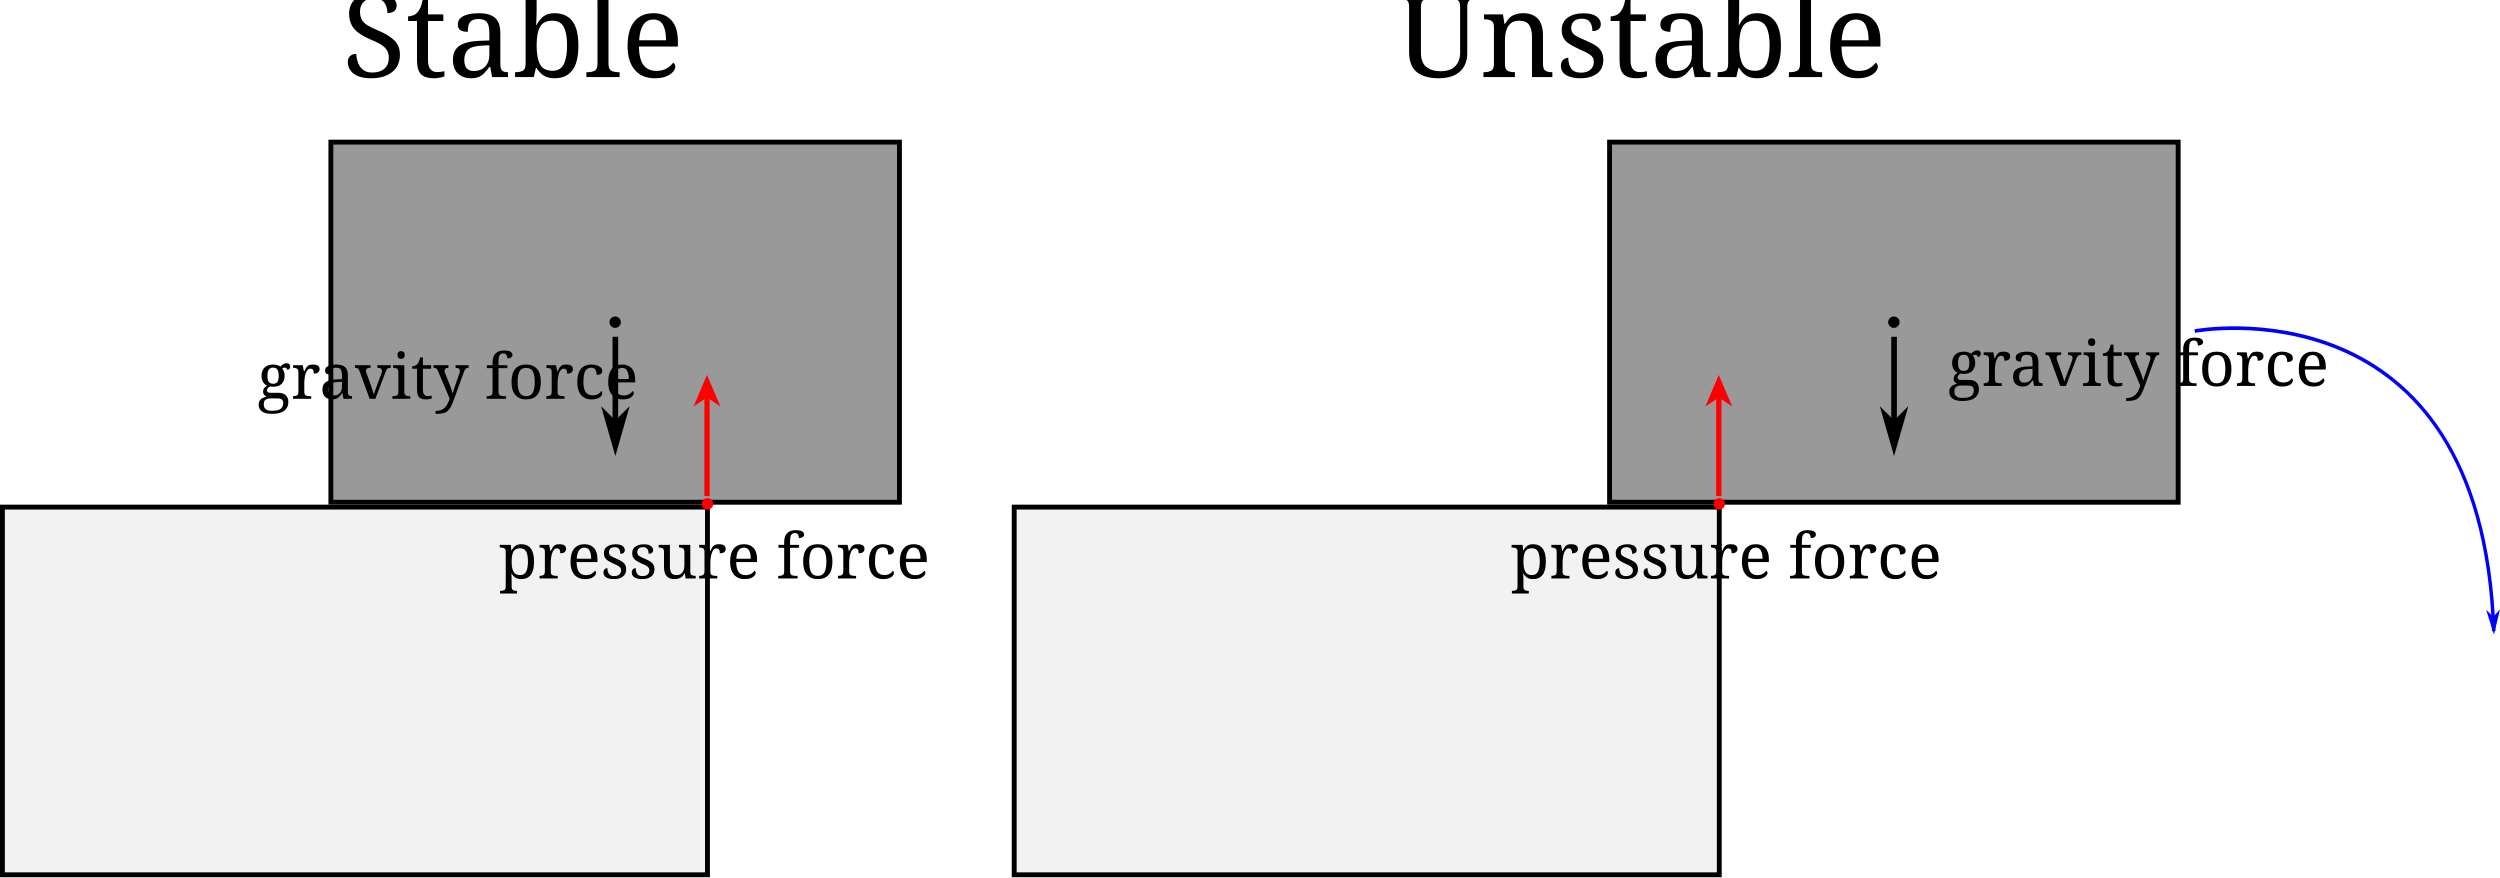
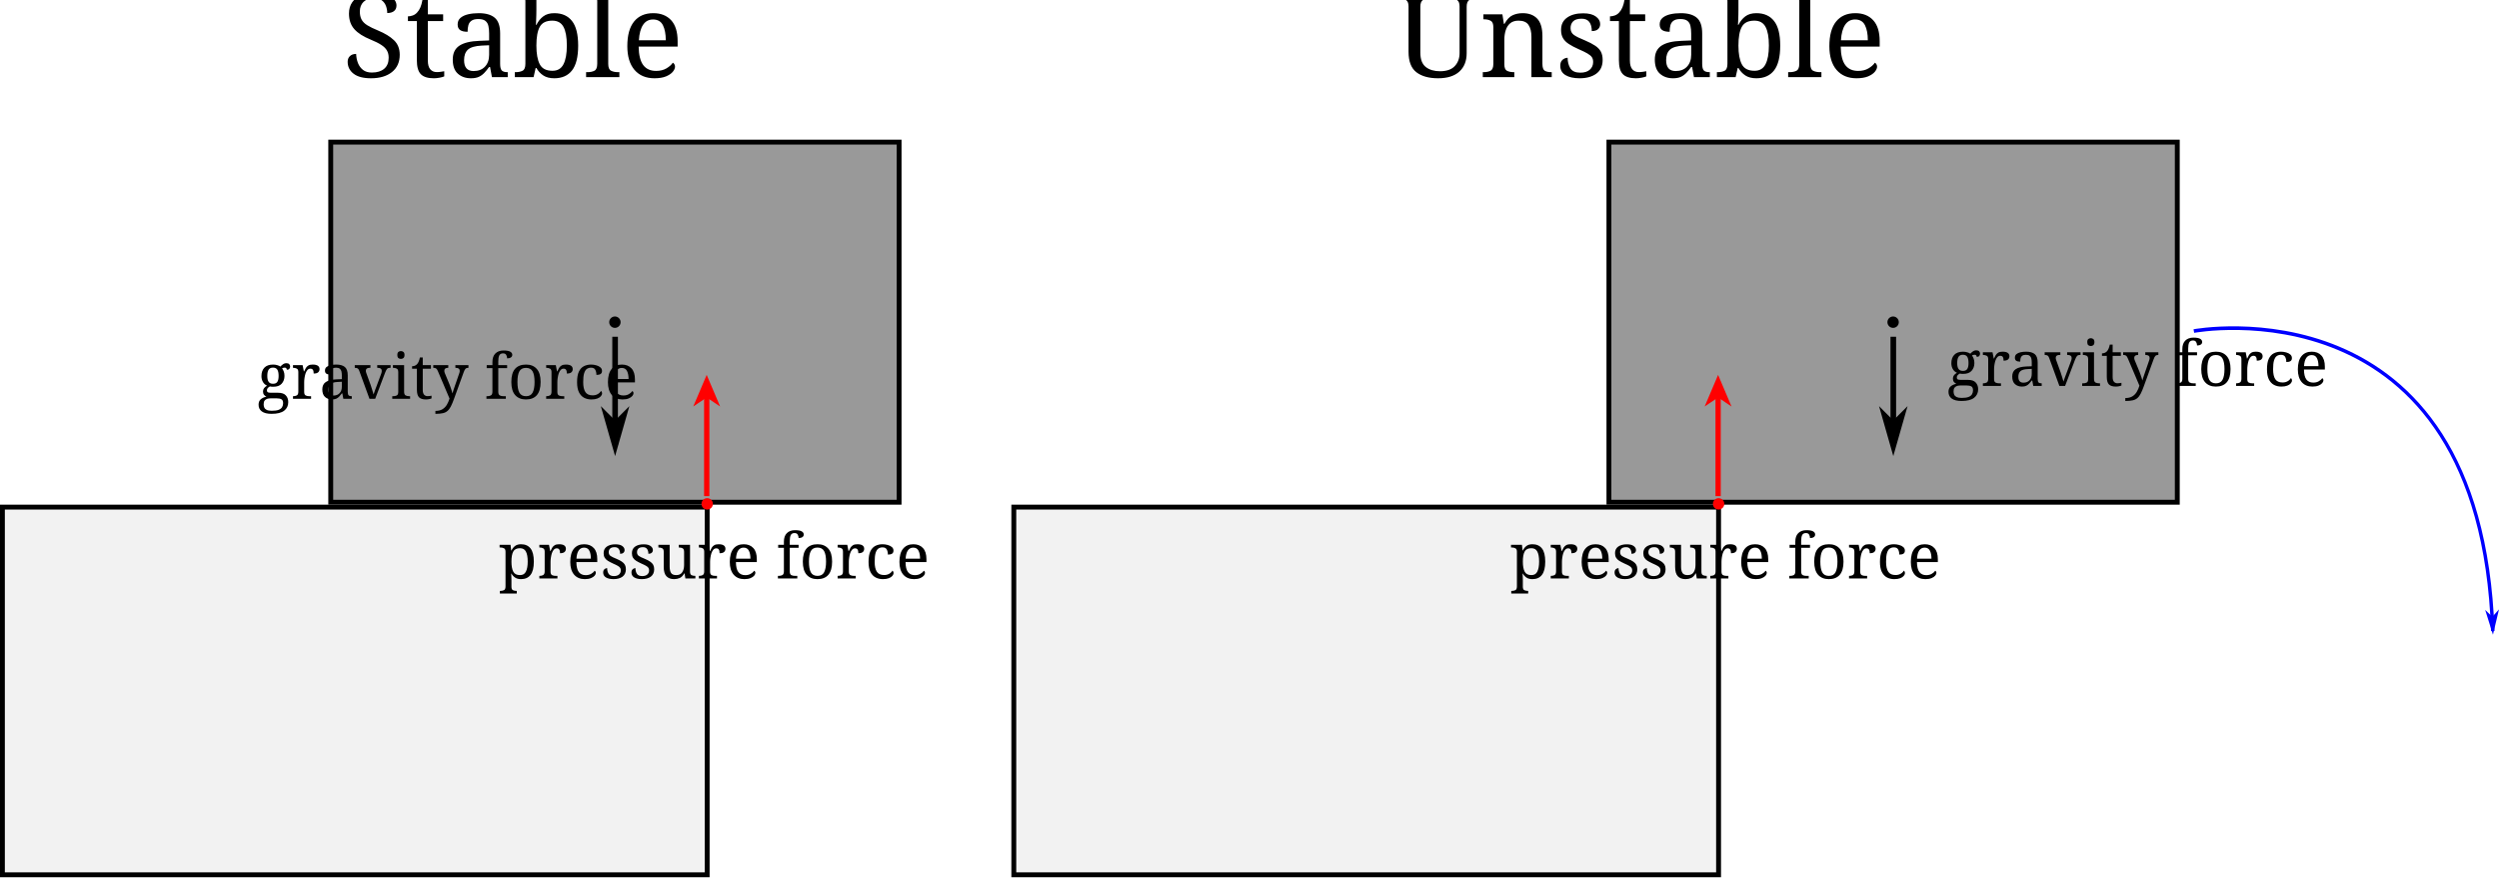
- <svg xmlns="http://www.w3.org/2000/svg" xmlns:ns1="http://www.openswatchbook.org/uri/2009/osb" width="1198.931" height="420.708" id="svg2" version="1.1">
+ <svg xmlns="http://www.w3.org/2000/svg" xmlns:ns1="http://www.openswatchbook.org/uri/2009/osb" width="599.987" height="210.532" id="svg2" version="1.1">
  <defs id="defs4">
    <marker orient="auto" refY="0" refX="0" id="Arrow1Send" style="overflow:visible">
      <path id="path5848" d="M 0,0 5,-5 -12.5,0 5,5 0,0 z" style="fill-rule:evenodd;stroke:#000000;stroke-width:1pt" transform="matrix(-0.2,0,0,-0.2,-1.2,0)" />
    </marker>
    <marker orient="auto" refY="0" refX="0" id="Arrow1Lend" style="overflow:visible">
      <path id="path5836" d="M 0,0 5,-5 -12.5,0 5,5 0,0 z" style="fill-rule:evenodd;stroke:#000000;stroke-width:1pt" transform="matrix(-0.8,0,0,-0.8,-10,0)" />
    </marker>
    <linearGradient id="linearGradient5621" ns1:paint="solid">
      <stop style="stop-color:#000000;stop-opacity:1;" offset="0" id="stop5623" />
    </linearGradient>
    <marker orient="auto" refY="0" refX="0" id="DiamondL" style="overflow:visible">
      <path id="path3854" d="M 0,-7.071 -7.071,0 0,7.071 7.071,0 0,-7.071 z" style="fill-rule:evenodd;stroke:#000000;stroke-width:1pt" transform="scale(0.8,0.8)" />
    </marker>
    <marker orient="auto" refY="0" refX="0" id="Arrow1Mend" style="overflow:visible">
      <path id="path3784" d="M 0,0 5,-5 -12.5,0 5,5 0,0 z" style="fill-rule:evenodd;stroke:#000000;stroke-width:1pt" transform="matrix(-0.4,0,0,-0.4,-4,0)" />
    </marker>
    <marker orient="auto" refY="0" refX="0" id="Arrow1Sendk" style="overflow:visible">
      <path id="path5454" d="M 0,0 5,-5 -12.5,0 5,5 0,0 z" style="fill:#8e837f;fill-rule:evenodd;stroke:#8e837f;stroke-width:1pt" transform="matrix(-0.2,0,0,-0.2,-1.2,0)" />
    </marker>
  </defs>
-   <g id="layer1" transform="translate(-34.46875,-8.41738)">
-     <rect y="76.575" x="806.377" height="172.697" width="272.679" id="rect7415" style="fill:#999999;fill-opacity:1;stroke:#000000;stroke-width:2.339;stroke-opacity:1" />
-     <rect y="251.61" x="520.857" height="176.332" width="338.122" id="rect7417" style="fill:#f2f2f2;fill-opacity:1;stroke:#000000;stroke-width:2.339" />
-     <path id="path7419" d="m 942.807,169.921 0,51.912" style="fill:none;stroke:#000000;stroke-width:2.695;stroke-linecap:butt;stroke-linejoin:miter;stroke-miterlimit:4;stroke-opacity:1;stroke-dasharray:none;marker-end:url(#Arrow1Mend)" />
-     <path transform="matrix(0.8525214,0,0,0.8525214,751.3061,-94.64309)" d="m 227.727,302.123 c 0,1.77 -1.435,3.205 -3.205,3.205 -1.77,0 -3.205,-1.435 -3.205,-3.205 0,-1.77 1.435,-3.205 3.205,-3.205 1.77,0 3.205,1.435 3.205,3.205 z" id="path7421" style="fill:#000000;fill-opacity:1;fill-rule:nonzero;stroke:none" />
-     <g id="g7423" transform="matrix(-1.586935,0,0,1.065762,1262.586,-120.465)">
+   <g id="layer1" transform="translate(-333.9375,-113.4995)">
+     <rect y="147.608" x="720.227" height="86.423" width="136.458" id="rect7415" style="fill:#999999;fill-opacity:1;stroke:#000000;stroke-width:1.17;stroke-opacity:1" />
+     <rect y="235.202" x="577.343" height="88.243" width="169.208" id="rect7417" style="fill:#f2f2f2;fill-opacity:1;stroke:#000000;stroke-width:1.17" />
+     <path id="path7419" d="m 788.501,194.321 0,25.979" style="fill:none;stroke:#000000;stroke-width:1.349;stroke-linecap:butt;stroke-linejoin:miter;stroke-miterlimit:4;stroke-opacity:1;stroke-dasharray:none;marker-end:url(#Arrow1Mend)" />
+     <path transform="matrix(0.4266317,0,0,0.4266317,692.6677,61.92443)" d="m 227.727,302.123 c 0,1.77 -1.435,3.205 -3.205,3.205 -1.77,0 -3.205,-1.435 -3.205,-3.205 0,-1.77 1.435,-3.205 3.205,-3.205 1.77,0 3.205,1.435 3.205,3.205 z" id="path7421" style="fill:#000000;fill-opacity:1;fill-rule:nonzero;stroke:none" />
+     <g id="g7423" transform="matrix(-0.794158,0,0,0.5333449,948.5302,49.00225)">
      <g id="g7425" transform="translate(-0.549626,1.923691)">
        <path id="path7427" d="m 254.219,290.844 0,51.406 1.594,0 0,-51.406 -1.594,0 z" style="font-size:medium;font-style:normal;font-variant:normal;font-weight:normal;font-stretch:normal;text-indent:0;text-align:start;text-decoration:none;line-height:normal;letter-spacing:normal;word-spacing:normal;text-transform:none;direction:ltr;block-progression:tb;writing-mode:lr-tb;text-anchor:start;baseline-shift:baseline;color:#000000;fill:#ff0000;fill-opacity:1;fill-rule:nonzero;stroke:none;stroke-width:1.6;marker:none;visibility:visible;display:inline;overflow:visible;enable-background:accumulate;font-family:Sans;-inkscape-font-specification:Sans" />
        <path id="path7429" d="m 255.026,297.255 3.2,3.2 -3.2,-11.2 -3.2,11.2 3.2,-3.2 z" style="fill:#ff0000;fill-rule:evenodd;stroke:#ff0000;stroke-width:0.64pt" />
      </g>
    </g>
-     <path style="fill:#ff0000;fill-opacity:1;fill-rule:nonzero;stroke:none" id="path7431" d="m 227.727,302.123 c 0,1.77 -1.435,3.205 -3.205,3.205 -1.77,0 -3.205,-1.435 -3.205,-3.205 0,-1.77 1.435,-3.205 3.205,-3.205 1.77,0 3.205,1.435 3.205,3.205 z" transform="matrix(0.8525214,0,0,0.8525214,667.5809,-7.514058)" />
-     <text xml:space="preserve" style="font-size:30.097px;font-style:normal;font-variant:normal;font-weight:normal;font-stretch:normal;line-height:125%;letter-spacing:0px;word-spacing:0px;fill:#000000;fill-opacity:1;stroke:none;font-family:Arial;-inkscape-font-specification:Arial" x="968.597" y="193.498" id="text7433">
-       <tspan id="tspan7435" x="968.597" y="193.498" style="font-style:normal;font-variant:normal;font-weight:normal;font-stretch:normal;font-family:Garamond;-inkscape-font-specification:Garamond">gravity force</tspan>
+     <path style="fill:#ff0000;fill-opacity:1;fill-rule:nonzero;stroke:none" id="path7431" d="m 227.727,302.123 c 0,1.77 -1.435,3.205 -3.205,3.205 -1.77,0 -3.205,-1.435 -3.205,-3.205 0,-1.77 1.435,-3.205 3.205,-3.205 1.77,0 3.205,1.435 3.205,3.205 z" transform="matrix(0.4266317,0,0,0.4266317,650.7686,105.5269)" />
+     <text xml:space="preserve" style="font-size:15.062px;font-style:normal;font-variant:normal;font-weight:normal;font-stretch:normal;line-height:125%;letter-spacing:0px;word-spacing:0px;fill:#000000;fill-opacity:1;stroke:none;font-family:Arial;-inkscape-font-specification:Arial" x="801.408" y="206.12" id="text7433">
+       <tspan id="tspan7435" x="801.408" y="206.12" style="font-style:normal;font-variant:normal;font-weight:normal;font-stretch:normal;font-family:Garamond;-inkscape-font-specification:Garamond">gravity force</tspan>
    </text>
-     <text id="text7437" y="285.84" x="758.987" style="font-size:30.097px;font-style:normal;font-variant:normal;font-weight:normal;font-stretch:normal;line-height:125%;letter-spacing:0px;word-spacing:0px;fill:#000000;fill-opacity:1;stroke:none;font-family:Arial;-inkscape-font-specification:Arial" xml:space="preserve">
-       <tspan style="font-style:normal;font-variant:normal;font-weight:normal;font-stretch:normal;font-family:Garamond;-inkscape-font-specification:Garamond" y="285.84" x="758.987" id="tspan7439">pressure force</tspan>
+     <text id="text7437" y="252.332" x="696.512" style="font-size:15.062px;font-style:normal;font-variant:normal;font-weight:normal;font-stretch:normal;line-height:125%;letter-spacing:0px;word-spacing:0px;fill:#000000;fill-opacity:1;stroke:none;font-family:Arial;-inkscape-font-specification:Arial" xml:space="preserve">
+       <tspan style="font-style:normal;font-variant:normal;font-weight:normal;font-stretch:normal;font-family:Garamond;-inkscape-font-specification:Garamond" y="252.332" x="696.512" id="tspan7439">pressure force</tspan>
    </text>
-     <text xml:space="preserve" style="font-size:30.097px;font-style:normal;font-variant:normal;font-weight:normal;font-stretch:normal;line-height:125%;letter-spacing:0px;word-spacing:0px;fill:#000000;fill-opacity:1;stroke:none;font-family:Arial;-inkscape-font-specification:Arial" x="198.586" y="45.389" id="text7441">
-       <tspan id="tspan7443" x="198.586" y="45.389" style="font-size:56.129px;font-style:normal;font-variant:normal;font-weight:normal;font-stretch:normal;font-family:Garamond;-inkscape-font-specification:Garamond">Stable</tspan>
+     <text xml:space="preserve" style="font-size:15.062px;font-style:normal;font-variant:normal;font-weight:normal;font-stretch:normal;line-height:125%;letter-spacing:0px;word-spacing:0px;fill:#000000;fill-opacity:1;stroke:none;font-family:Arial;-inkscape-font-specification:Arial" x="416.067" y="132.002" id="text7441">
+       <tspan id="tspan7443" x="416.067" y="132.002" style="font-size:28.089px;font-style:normal;font-variant:normal;font-weight:normal;font-stretch:normal;font-family:Garamond;-inkscape-font-specification:Garamond">Stable</tspan>
    </text>
-     <text id="text7445" y="45.389" x="704.062" style="font-size:30.097px;font-style:normal;font-variant:normal;font-weight:normal;font-stretch:normal;line-height:125%;letter-spacing:0px;word-spacing:0px;fill:#000000;fill-opacity:1;stroke:none;font-family:Arial;-inkscape-font-specification:Arial" xml:space="preserve">
-       <tspan style="font-size:56.129px;font-style:normal;font-variant:normal;font-weight:normal;font-stretch:normal;font-family:Garamond;-inkscape-font-specification:Garamond" y="45.389" x="704.062" id="tspan7447">Unstable</tspan>
+     <text id="text7445" y="132.002" x="669.025" style="font-size:15.062px;font-style:normal;font-variant:normal;font-weight:normal;font-stretch:normal;line-height:125%;letter-spacing:0px;word-spacing:0px;fill:#000000;fill-opacity:1;stroke:none;font-family:Arial;-inkscape-font-specification:Arial" xml:space="preserve">
+       <tspan style="font-size:28.089px;font-style:normal;font-variant:normal;font-weight:normal;font-stretch:normal;font-family:Garamond;-inkscape-font-specification:Garamond" y="132.002" x="669.025" id="tspan7447">Unstable</tspan>
    </text>
-     <rect style="fill:#999999;fill-opacity:1;stroke:#000000;stroke-width:2.339;stroke-opacity:1" id="rect3188" width="272.679" height="172.697" x="193.144" y="76.575" />
-     <rect style="fill:#f2f2f2;fill-opacity:1;stroke:#000000;stroke-width:2.339" id="rect3190" width="338.122" height="176.332" x="35.624" y="251.61" />
-     <path style="fill:none;stroke:#000000;stroke-width:2.695;stroke-linecap:butt;stroke-linejoin:miter;stroke-miterlimit:4;stroke-opacity:1;stroke-dasharray:none;marker-end:url(#Arrow1Mend)" d="m 329.574,169.921 0,51.912" id="path3192" />
-     <path style="fill:#000000;fill-opacity:1;fill-rule:nonzero;stroke:none" id="path3194" d="m 227.727,302.123 c 0,1.77 -1.435,3.205 -3.205,3.205 -1.77,0 -3.205,-1.435 -3.205,-3.205 0,-1.77 1.435,-3.205 3.205,-3.205 1.77,0 3.205,1.435 3.205,3.205 z" transform="matrix(0.8525214,0,0,0.8525214,138.0731,-94.64309)" />
-     <g transform="matrix(-1.586935,0,0,1.065762,777.3532,-120.465)" id="g3196">
+     <rect style="fill:#999999;fill-opacity:1;stroke:#000000;stroke-width:1.17;stroke-opacity:1" id="rect3188" width="136.458" height="86.423" x="413.344" y="147.608" />
+     <rect style="fill:#f2f2f2;fill-opacity:1;stroke:#000000;stroke-width:1.17" id="rect3190" width="169.208" height="88.243" x="334.515" y="235.202" />
+     <path style="fill:none;stroke:#000000;stroke-width:1.349;stroke-linecap:butt;stroke-linejoin:miter;stroke-miterlimit:4;stroke-opacity:1;stroke-dasharray:none;marker-end:url(#Arrow1Mend)" d="m 481.618,194.321 0,25.979" id="path3192" />
+     <path style="fill:#000000;fill-opacity:1;fill-rule:nonzero;stroke:none" id="path3194" d="m 227.727,302.123 c 0,1.77 -1.435,3.205 -3.205,3.205 -1.77,0 -3.205,-1.435 -3.205,-3.205 0,-1.77 1.435,-3.205 3.205,-3.205 1.77,0 3.205,1.435 3.205,3.205 z" transform="matrix(0.4266317,0,0,0.4266317,385.7843,61.92443)" />
+     <g transform="matrix(-0.794158,0,0,0.5333449,705.7026,49.00225)" id="g3196">
      <g transform="translate(-0.549626,1.923691)" id="g3198">
        <path style="font-size:medium;font-style:normal;font-variant:normal;font-weight:normal;font-stretch:normal;text-indent:0;text-align:start;text-decoration:none;line-height:normal;letter-spacing:normal;word-spacing:normal;text-transform:none;direction:ltr;block-progression:tb;writing-mode:lr-tb;text-anchor:start;baseline-shift:baseline;color:#000000;fill:#ff0000;fill-opacity:1;fill-rule:nonzero;stroke:none;stroke-width:1.6;marker:none;visibility:visible;display:inline;overflow:visible;enable-background:accumulate;font-family:Sans;-inkscape-font-specification:Sans" d="m 254.219,290.844 0,51.406 1.594,0 0,-51.406 -1.594,0 z" id="path3200" />
        <path style="fill:#ff0000;fill-rule:evenodd;stroke:#ff0000;stroke-width:0.64pt" d="m 255.026,297.255 3.2,3.2 -3.2,-11.2 -3.2,11.2 3.2,-3.2 z" id="path3202" />
      </g>
    </g>
-     <path transform="matrix(0.8525214,0,0,0.8525214,182.3479,-7.514058)" d="m 227.727,302.123 c 0,1.77 -1.435,3.205 -3.205,3.205 -1.77,0 -3.205,-1.435 -3.205,-3.205 0,-1.77 1.435,-3.205 3.205,-3.205 1.77,0 3.205,1.435 3.205,3.205 z" id="path3204" style="fill:#ff0000;fill-opacity:1;fill-rule:nonzero;stroke:none" />
-     <text id="text3206" y="199.673" x="157.835" style="font-size:30.097px;font-style:normal;font-variant:normal;font-weight:normal;font-stretch:normal;line-height:125%;letter-spacing:0px;word-spacing:0px;fill:#000000;fill-opacity:1;stroke:none;font-family:Arial;-inkscape-font-specification:Arial" xml:space="preserve">
-       <tspan style="font-style:normal;font-variant:normal;font-weight:normal;font-stretch:normal;font-family:Garamond;-inkscape-font-specification:Garamond" y="199.673" x="157.835" id="tspan3208">gravity force</tspan>
+     <path transform="matrix(0.4266317,0,0,0.4266317,407.941,105.5269)" d="m 227.727,302.123 c 0,1.77 -1.435,3.205 -3.205,3.205 -1.77,0 -3.205,-1.435 -3.205,-3.205 0,-1.77 1.435,-3.205 3.205,-3.205 1.77,0 3.205,1.435 3.205,3.205 z" id="path3204" style="fill:#ff0000;fill-opacity:1;fill-rule:nonzero;stroke:none" />
+     <text id="text3206" y="209.211" x="395.674" style="font-size:15.062px;font-style:normal;font-variant:normal;font-weight:normal;font-stretch:normal;line-height:125%;letter-spacing:0px;word-spacing:0px;fill:#000000;fill-opacity:1;stroke:none;font-family:Arial;-inkscape-font-specification:Arial" xml:space="preserve">
+       <tspan style="font-style:normal;font-variant:normal;font-weight:normal;font-stretch:normal;font-family:Garamond;-inkscape-font-specification:Garamond" y="209.211" x="395.674" id="tspan3208">gravity force</tspan>
    </text>
-     <text xml:space="preserve" style="font-size:30.097px;font-style:normal;font-variant:normal;font-weight:normal;font-stretch:normal;line-height:125%;letter-spacing:0px;word-spacing:0px;fill:#000000;fill-opacity:1;stroke:none;font-family:Arial;-inkscape-font-specification:Arial" x="273.754" y="285.84" id="text3210">
-       <tspan id="tspan3212" x="273.754" y="285.84" style="font-style:normal;font-variant:normal;font-weight:normal;font-stretch:normal;font-family:Garamond;-inkscape-font-specification:Garamond">pressure force</tspan>
+     <text xml:space="preserve" style="font-size:15.062px;font-style:normal;font-variant:normal;font-weight:normal;font-stretch:normal;line-height:125%;letter-spacing:0px;word-spacing:0px;fill:#000000;fill-opacity:1;stroke:none;font-family:Arial;-inkscape-font-specification:Arial" x="453.684" y="252.332" id="text3210">
+       <tspan id="tspan3212" x="453.684" y="252.332" style="font-style:normal;font-variant:normal;font-weight:normal;font-stretch:normal;font-family:Garamond;-inkscape-font-specification:Garamond">pressure force</tspan>
    </text>
-     <g id="g6321" style="fill:#0000ff;stroke:none" transform="matrix(1.659176,0,0,1.716982,-716.4208,-242.4427)">
+     <g id="g6321" style="fill:#0000ff;stroke:none" transform="matrix(0.8303098,0,0,0.8592382,-41.83448,-12.03969)">
      <path style="font-size:medium;font-style:normal;font-variant:normal;font-weight:normal;font-stretch:normal;text-indent:0;text-align:start;text-decoration:none;line-height:normal;letter-spacing:normal;word-spacing:normal;text-transform:none;direction:ltr;block-progression:tb;writing-mode:lr-tb;text-anchor:start;baseline-shift:baseline;color:#000000;fill:#0000ff;fill-opacity:1;stroke:none;stroke-width:0.388;marker:none;visibility:visible;display:inline;overflow:visible;enable-background:accumulate;font-family:Sans;-inkscape-font-specification:Sans" d="m 1099.938,237.261 c -7.88,-0.137 -13.094,0.812 -13.094,0.812 l 0.188,1 c 0,0 20.605,-3.727 41.625,4.812 21.02,8.54 42.459,29.237 44.219,78.5 l 1,-0.031 c -1.769,-49.544 -23.518,-70.743 -44.844,-79.406 -10.663,-4.332 -21.214,-5.55 -29.094,-5.688 z" id="path6129" />
      <path style="fill:#0000ff;fill-rule:evenodd;stroke:none" d="m 1173.247,318.381 -2.07,-1.927 2.248,6.924 1.749,-7.067 -1.927,2.07 z" id="path6327" />
    </g>
  </g>
</svg>
